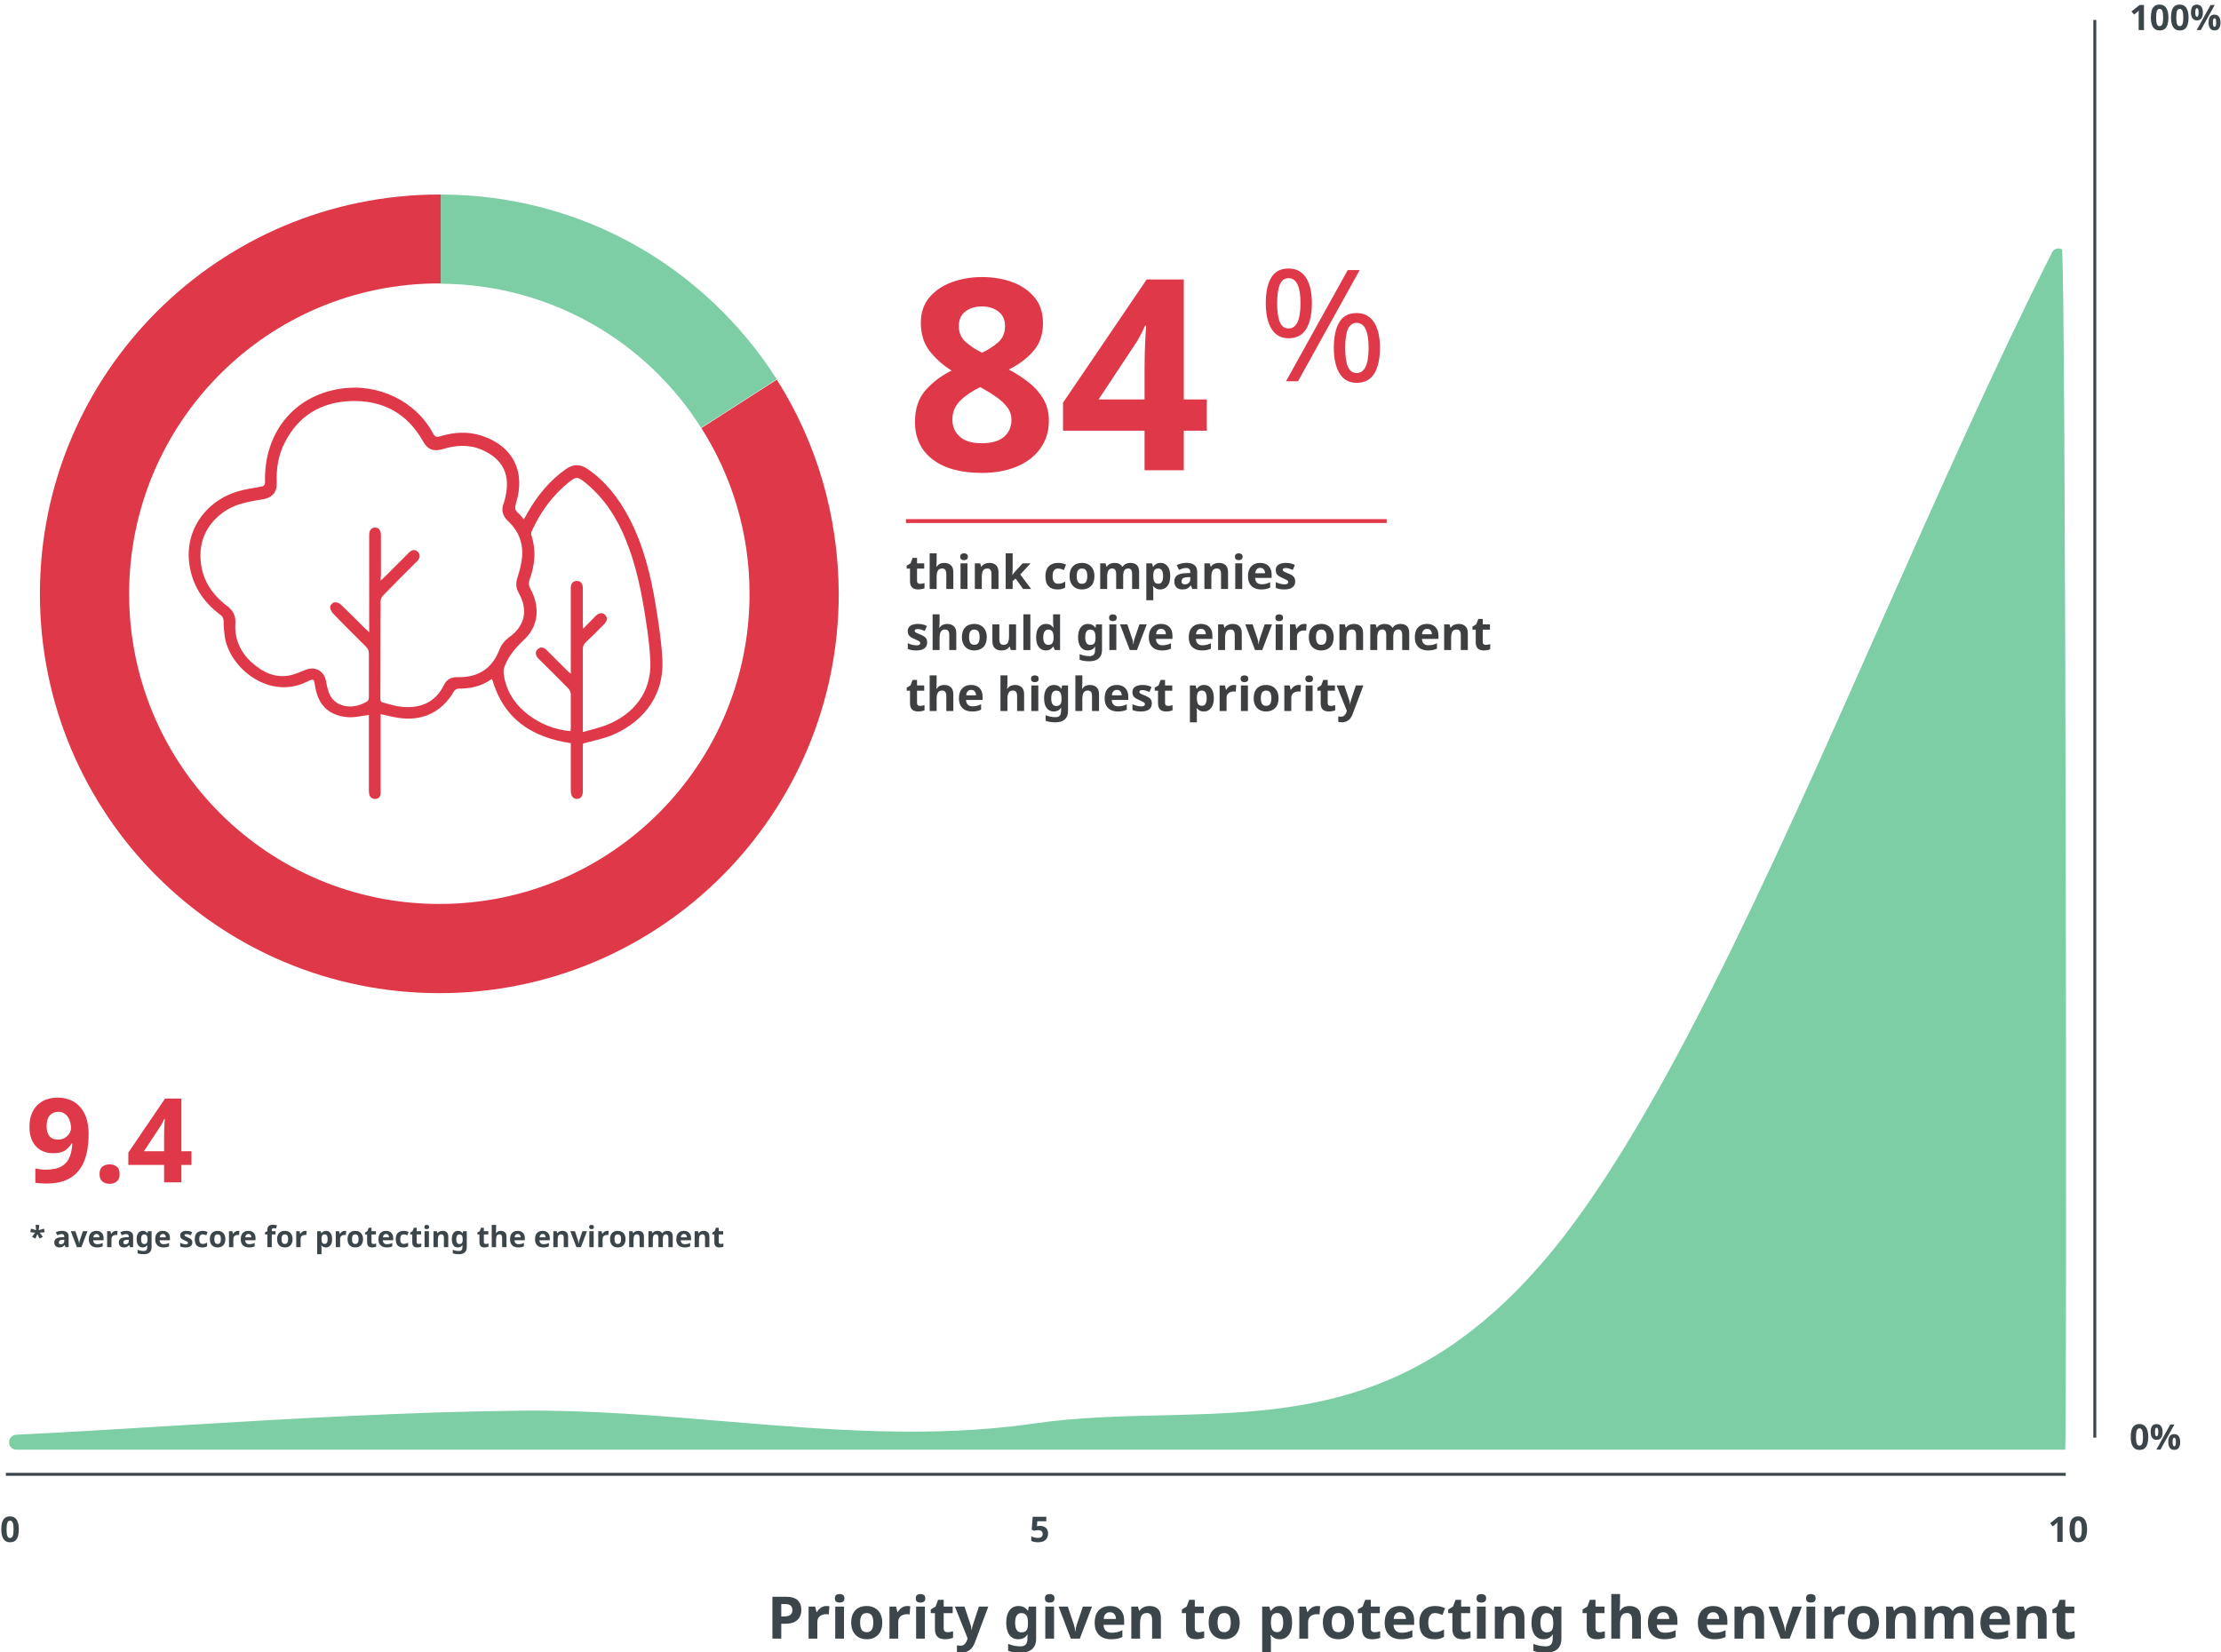
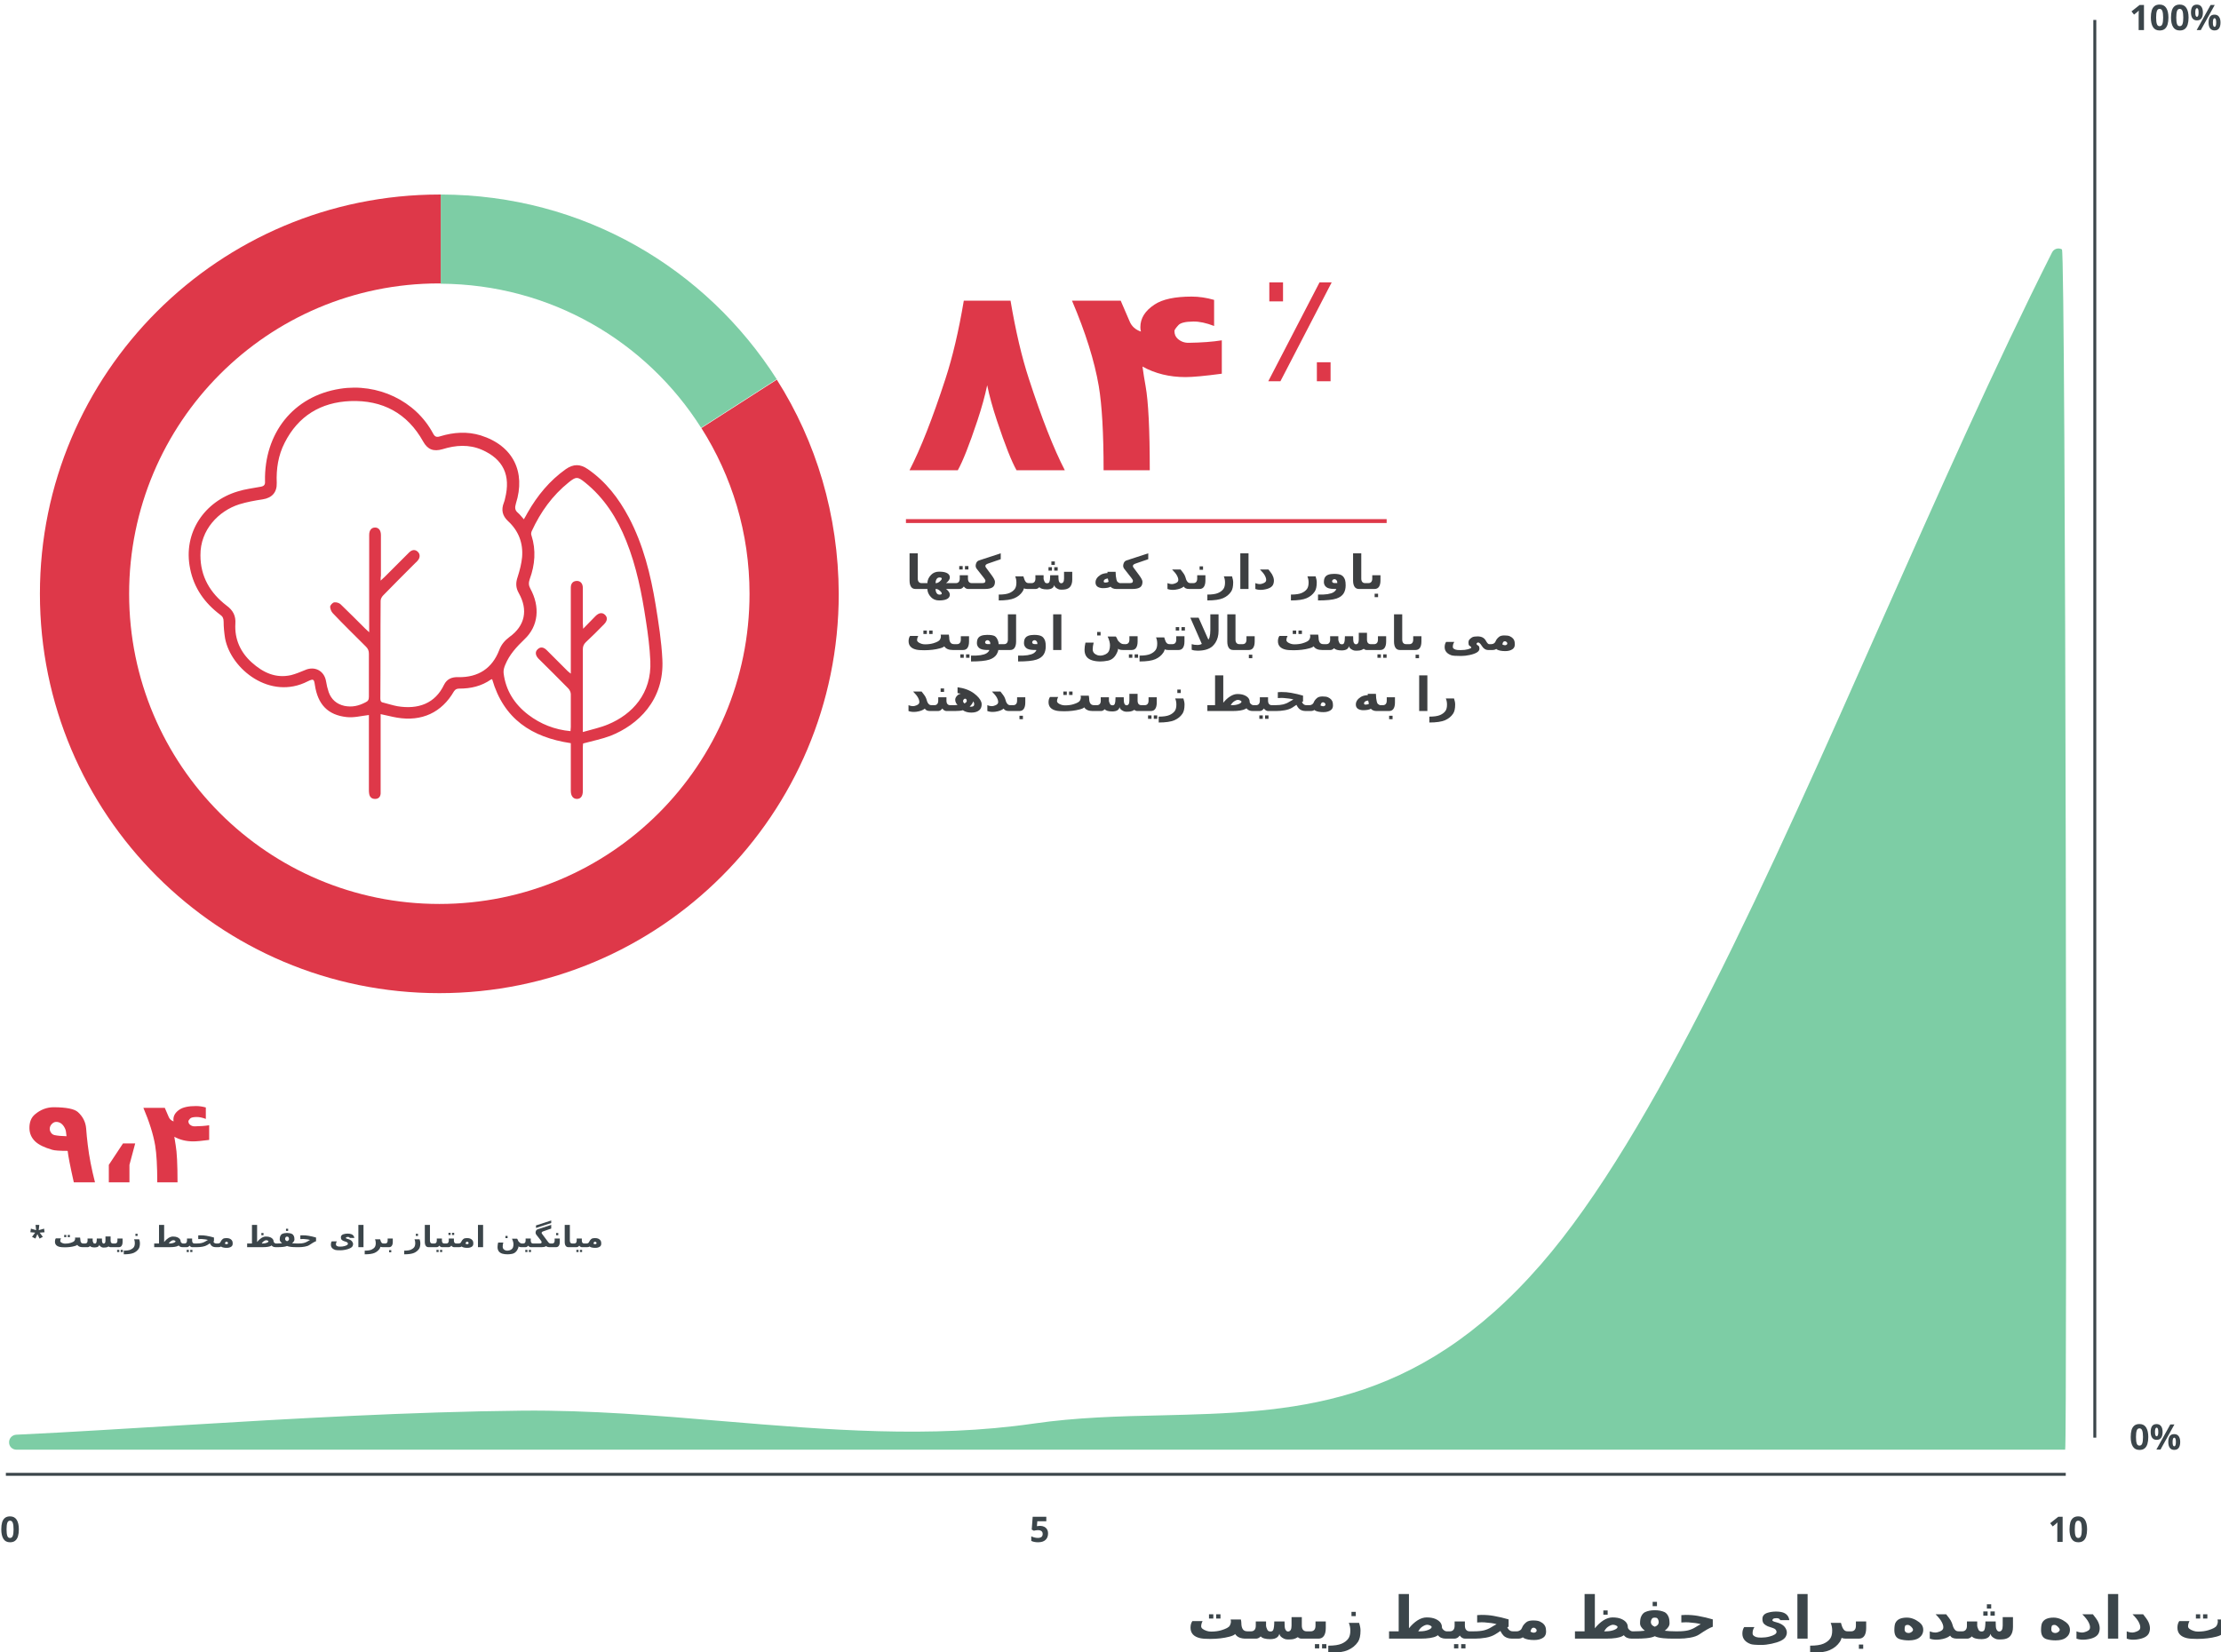
<svg xmlns="http://www.w3.org/2000/svg" version="1.1" id="SVG_T2G6" x="0px" y="0px" viewBox="0 0 756.8 563" data-viewBox="0 0 756.8 563" style="enable-background:new 0 0 756.8 563;" xml:space="preserve">
  <style type="text/css">
	#SVG_T2G6 .st0{fill:#3B454A;}
	#SVG_T2G6 .st1{font-family:'Raleway'; font-weight:600;}
	#SVG_T2G6 .st2{font-size:12px;}
	#SVG_T2G6 .st3{fill:none;stroke:#3B454A;}
	#SVG_T2G6 .st4{font-family:'Raleway'; font-weight:400;}
	#SVG_T2G6 .st5{fill:#DE3849;}
	#SVG_T2G6 .st6{fill:none;}
	#SVG_T2G6 .st7{fill:#7DCDA5;}
	#SVG_T2G6 .st8{fill:none;stroke:#DE3849;stroke-width:1.323;}
	#SVG_T2G6 .st9{fill:#3D3F41;}
	#SVG_T2G6 .st10{font-size:16px;}
	#SVG_T2G6 .st11{font-size:91.068px;}
	#SVG_T2G6 .st12{font-size:53.093px;}
	#SVG_T2G6 .st13{font-size:20px;}
	#SVG_T2G6 .st14{font-size:40px;}
	#SVG_T2G6 .st15{font-size:10px;}
</style>
  <g class="anim2">
    <line class="st3" x1="2" y1="502.5" x2="703.9" y2="502.5" />
  </g>
  <g class="anim3">
    <line class="st3" x1="713.8" y1="490" x2="713.8" y2="6.8" />
  </g>
  <g class="anim6-1">
    <path class="st5" d="M264.7,129.4L239,145.9c10.4,16.4,16.4,35.7,16.4,56.5c0,58.4-47.3,105.7-105.7,105.7   c-58.4,0-105.7-47.3-105.7-105.7S91.2,96.6,149.6,96.6c0.2,0,0.5,0,0.7,0V66.3c0,0-0.4,0-0.5,0c-75.2,0-136.2,60.9-136.2,136.1   s60.9,136.1,136.1,136.1c75.2,0,136.1-60.9,136.1-136.1C285.7,175.5,278.1,150.5,264.7,129.4" />
    <path class="st7" d="M238.9,145.8l25.7-16.5c0,0,0,0.1,0,0.1l0.1-0.1c-24.1-37.8-65.9-62.9-114.5-63v30.4   C187.6,96.9,220.3,116.4,238.9,145.8" />
  </g>
  <g class="anim6">
    <path class="st5" d="M198.6,249.5c3.1-0.9,6-1.5,8.6-2.6c8.2-3.4,14.9-10.5,14.4-21.6c-0.2-4.6-0.8-9.2-1.5-13.7   c-1.4-9.3-3.2-18.5-6.7-27.2c-3.1-7.8-7.5-14.7-14.1-20c-2.5-2-3-2-5.5,0c-5.6,4.5-9.6,10.1-12.6,16.6c-0.2,0.4-0.3,1.1-0.1,1.5   c1.6,5,1.2,10-0.6,14.9c-0.4,1.2-0.4,2.1,0.2,3.2c3.4,6.2,2.8,12.8-2,17.3c-2.7,2.6-5.1,5.2-6.5,8.6c-0.4,0.9-0.7,1.9-0.6,2.9   c0.7,5.9,3.7,10.6,8.4,14.2c4.2,3.2,9,5.1,14.4,5.6c0-0.5,0.1-1,0.1-1.4c0-3.7,0-7.5,0-11.2c0-0.7-0.4-1.5-0.9-2   c-3.4-3.5-6.8-6.8-10.2-10.2c-1-1.1-1.1-2.3-0.2-3.1c0.9-0.9,2-0.8,3.1,0.3c2.4,2.4,4.7,4.7,7.1,7.1c0.3,0.3,0.6,0.5,1.1,0.9   c0-6.8,0-13.4,0-20c0-3.1,0-6.2,0-9.3c0-1.5,0.8-2.3,2.1-2.3c1.2,0,2,0.9,2,2.4c0,4,0,8.1,0,12.1c0,0.5,0.1,0.9,0.1,1.8   c1.6-1.6,2.9-3,4.2-4.3c1.2-1.2,2.3-1.3,3.2-0.5c1,0.9,0.9,2.1-0.3,3.3c-2,2.1-4.1,4.1-6.2,6.1c-0.7,0.7-1,1.4-1,2.4   c0,8.7,0,17.5,0,26.2V249.5z M129.7,197.9c0.6-0.6,1-0.9,1.3-1.2c2.8-2.8,5.6-5.6,8.4-8.4c1-1,2.1-1.1,3-0.2c0.8,0.8,0.8,2-0.1,3   c-0.3,0.3-0.5,0.6-0.8,0.8c-3.6,3.6-7.3,7.3-10.9,11c-0.5,0.5-0.9,1.2-0.9,1.9c-0.1,11.1,0,22.2-0.1,33.3c0,0.9,0.3,1.3,1.1,1.4   c1.6,0.4,3.1,0.9,4.7,1.2c7.2,1.2,12.9-1,15.9-7.3c1-2,2.7-2.7,4.9-2.6c6.8,0.1,11.5-3,13.9-9.2c0.7-1.9,1.9-3.3,3.5-4.5   c5.3-3.8,6.4-9.2,3.2-14.9c-1.1-1.9-1.1-3.6-0.4-5.6c0.7-2.2,1.3-4.5,1.5-6.7c0.4-4.8-1.2-9-4.8-12.3c-1.9-1.8-2.4-3.8-1.4-6.3   c0.2-0.5,0.3-0.9,0.4-1.4c2-7.9-0.6-13.4-7.9-16.6c-4.4-1.9-8.9-1.6-13.4-0.2c-3.1,0.9-5.1,0.1-6.6-2.6   c-5.4-9.7-13.9-14.2-24.8-13.8c-10.1,0.4-17.8,5.1-22.4,14.2c-2.2,4.3-2.9,8.9-2.7,13.7c0.1,3.2-1.6,5.1-4.8,5.6   c-2.7,0.4-5.4,0.9-8,1.7c-6.9,2.2-13.3,8.6-13.2,17.4c0,7.2,3.3,12.8,8.9,17.1c2.2,1.6,3.2,3.5,3,6.2c-0.3,5.2,1.7,9.7,5.6,13.2   c3.8,3.4,8.1,5.5,13.4,4.3c1.6-0.4,3.2-1.1,4.7-1.7c3.3-1.5,6.6,0.2,7.2,3.8c0.2,1.3,0.5,2.5,0.9,3.7c0.9,2.5,2.7,4.1,5.4,4.7   c2.6,0.5,4.8,0,7.1-1.2c0.9-0.4,1.2-0.9,1.2-1.9c0-4.9,0-9.8,0-14.7c0-1-0.3-1.7-1-2.4c-3.8-3.8-7.6-7.5-11.3-11.4   c-0.5-0.5-0.9-1.5-0.9-2.2c0-0.5,0.8-1.4,1.4-1.5c0.7-0.1,1.7,0.2,2.2,0.7c2.8,2.7,5.6,5.5,8.4,8.3c0.3,0.3,0.7,0.6,1.3,1.2v-2.1   c0-10.4,0-20.7,0-31.1c0-1.6,0.8-2.5,2-2.5c1.2,0,2,0.9,2,2.6c0,4.6,0,9.2,0,13.8C129.7,196.6,129.7,197.1,129.7,197.9 M194.5,253.3   c-13.4-2-22.9-8.3-26.8-21.8c0,0-0.2,0-0.4,0.1c-3.3,2.3-6.9,3.1-10.8,3.1c-0.8,0-1.3,0.2-1.8,0.9c-4.2,7.3-11,10.4-19.4,9   c-1.8-0.3-3.6-0.8-5.6-1.2v1.6c0,8.1,0,16.1,0,24.2c0,0.4,0,0.9,0,1.3c-0.1,1.2-0.8,1.8-1.9,1.8c-1.1,0-1.8-0.6-2-1.7   c-0.1-0.5-0.1-1-0.1-1.5c0-8,0-16,0-24v-1.4c-2.6,0.3-5.2,1-7.6,0.7c-6.4-0.7-9.8-4.3-10.8-10.9c-0.3-2.1-0.5-2.2-2.4-1.3   c-12.8,6.6-26.2-4.1-28.2-14.6c-0.3-1.9-0.5-3.8-0.5-5.7c0-1.1-0.3-1.8-1.2-2.4c-5.3-4-8.9-9.1-10.2-15.6   c-2.6-12.5,5.1-23.1,16.2-26.4c2.5-0.8,5.2-1.1,7.8-1.6c1.2-0.2,1.6-0.7,1.5-1.9c-0.3-16.3,9.6-29,25.6-31.5   c12.7-2,25.7,4,31.7,15.3c0.6,1.1,1.2,1.3,2.4,0.9c4.6-1.4,9.2-1.7,13.8-0.3c11.1,3.5,15.4,12.5,12,23.2c-0.4,1.4-0.4,2.3,0.7,3.2   c0.7,0.6,1.3,1.4,2,2.2c0.5-0.8,0.9-1.6,1.3-2.3c3.3-5.8,7.5-10.9,13-14.8c2.6-1.8,4.9-1.8,7.5,0c6.1,4.2,10.5,9.9,14,16.5   c4.9,9.3,7.4,19.4,9.1,29.7c1,6.2,2,12.4,2.3,18.7c0.7,13.8-8.3,22.3-17.7,26c-2.9,1.1-6,1.7-9.3,2.6c0,0.1-0.1,0.6-0.1,1.2   c0,5,0,10,0,15c0,1.7-0.7,2.7-2,2.7c-1.3,0-2.1-1-2.1-2.8C194.5,264.2,194.5,258.8,194.5,253.3" />
  </g>
  <g class="anim5">
    <path class="st7" d="M5.7,494.1c0,0-0.1,0-0.1,0c-1.4,0-2.5-1.1-2.5-2.4c-0.1-1.4,1-2.6,2.4-2.7c19.4-0.9,37.1-2.1,56.1-3.2   c38.2-2.3,77.6-4.6,116.5-5c22.9-0.2,46.1,1.7,68.5,3.6c34.7,2.9,70.5,5.9,105.6,0.8c14.5-2.1,29.2-2.5,43.5-2.8   c44.4-1.1,86.4-2.1,129.4-51.5c38.5-44.2,77.9-133,115.9-218.8c19.1-43,38.8-87.5,58.2-126c0.6-1.3,2.2-1.8,3.4-1.1   c1.3,0.6,1.8,407.9,1.1,409.1H5.7z" />
  </g>
  <g class="anim4">
    <text transform="matrix(1 0 0 1 0 525.5352)" class="st0 st1 st2">0</text>
    <text transform="matrix(1 0 0 1 697.8838 525.5352)" class="st0 st1 st2">10</text>
    <text transform="matrix(1 0 0 1 350.8076 525.5352)" class="st0 st1 st2">5</text>
    <text transform="matrix(1 0 0 1 725.5996 494.0635)" class="st0 st1 st2">0%</text>
    <text transform="matrix(1 0 0 1 725.5996 10.2598)" class="st0 st1 st2">100%</text>
  </g>
  <g class="anim7">
    <text transform="matrix(1 0 0 1 308.5859 200.7441)">
-       <tspan x="0" y="0" class="st9 st1 st10">think companies</tspan>
-       <tspan x="0" y="1.3em" class="st9 st1 st10">should give environment</tspan>
-       <tspan x="0" y="2.6em" class="st9 st1 st10">the highest priority</tspan>
+       <tspan x="0" y="0" class="st9 st1 st10">باور دارند که شرکتها</tspan>
    </text>
-     <text transform="matrix(1 0 0 1 308.5859 160.2764)" class="st5 st1 st11">84</text>
-     <text transform="matrix(1 0 0 1 428.7041 129.9512)" class="st5 st4 st12">%</text>
+     <text transform="matrix(1 0 0 1 308.5859 200.7441)">
+       <tspan x="0" y="1.3em" class="st9 st1 st10">می بایست بالاترین اولویت</tspan>
+     </text>
+     <text transform="matrix(1 0 0 1 308.5859 200.7441)">
+       <tspan x="0" y="2.6em" class="st9 st1 st10">را به محیط زیست بدهند</tspan>
+     </text>
+     <text transform="matrix(1 0 0 1 308.5859 160.2764)" class="st5 st1 st11">۸۴</text>
+     <text transform="matrix(1 0 0 1 428.7041 129.9512)" class="st5 st4 st12">٪</text>
  </g>
  <g class="anim7-1">
    <line class="st8" x1="308.7" y1="177.6" x2="472.5" y2="177.6" />
  </g>
  <g class="anim10">
    <text transform="matrix(1 0 0 1 8.7598 402.9775)">
-       <tspan x="0" y="0" class="st5 st1 st14">9.4</tspan>
+       <tspan x="0" y="0" class="st5 st1 st14">۹،۴</tspan>
    </text>
    <text transform="matrix(1 0 0 1 10.0352 425.0781)">
-       <tspan x="0" y="0" class="st0 st1 st15">* average score for protecting the environment</tspan>
+       <tspan x="0" y="0" class="st0 st1 st15">* میانگین امتیاز برای حفظ محیط زیست</tspan>
    </text>
  </g>
  <g class="anim1">
-     <text transform="matrix(1 0 0 1 261.4043 558.5078)">
-       <tspan x="0" y="0" class="st0 st1 st13">Priority given to protecting the environment</tspan>
+     <text transform="matrix(1 0 0 1 404.4043 558.5078)">
+       <tspan x="0" y="0" class="st0 st1 st13">اولویت داده شده برای حفظ محیط زیست</tspan>
    </text>
  </g>
</svg>
